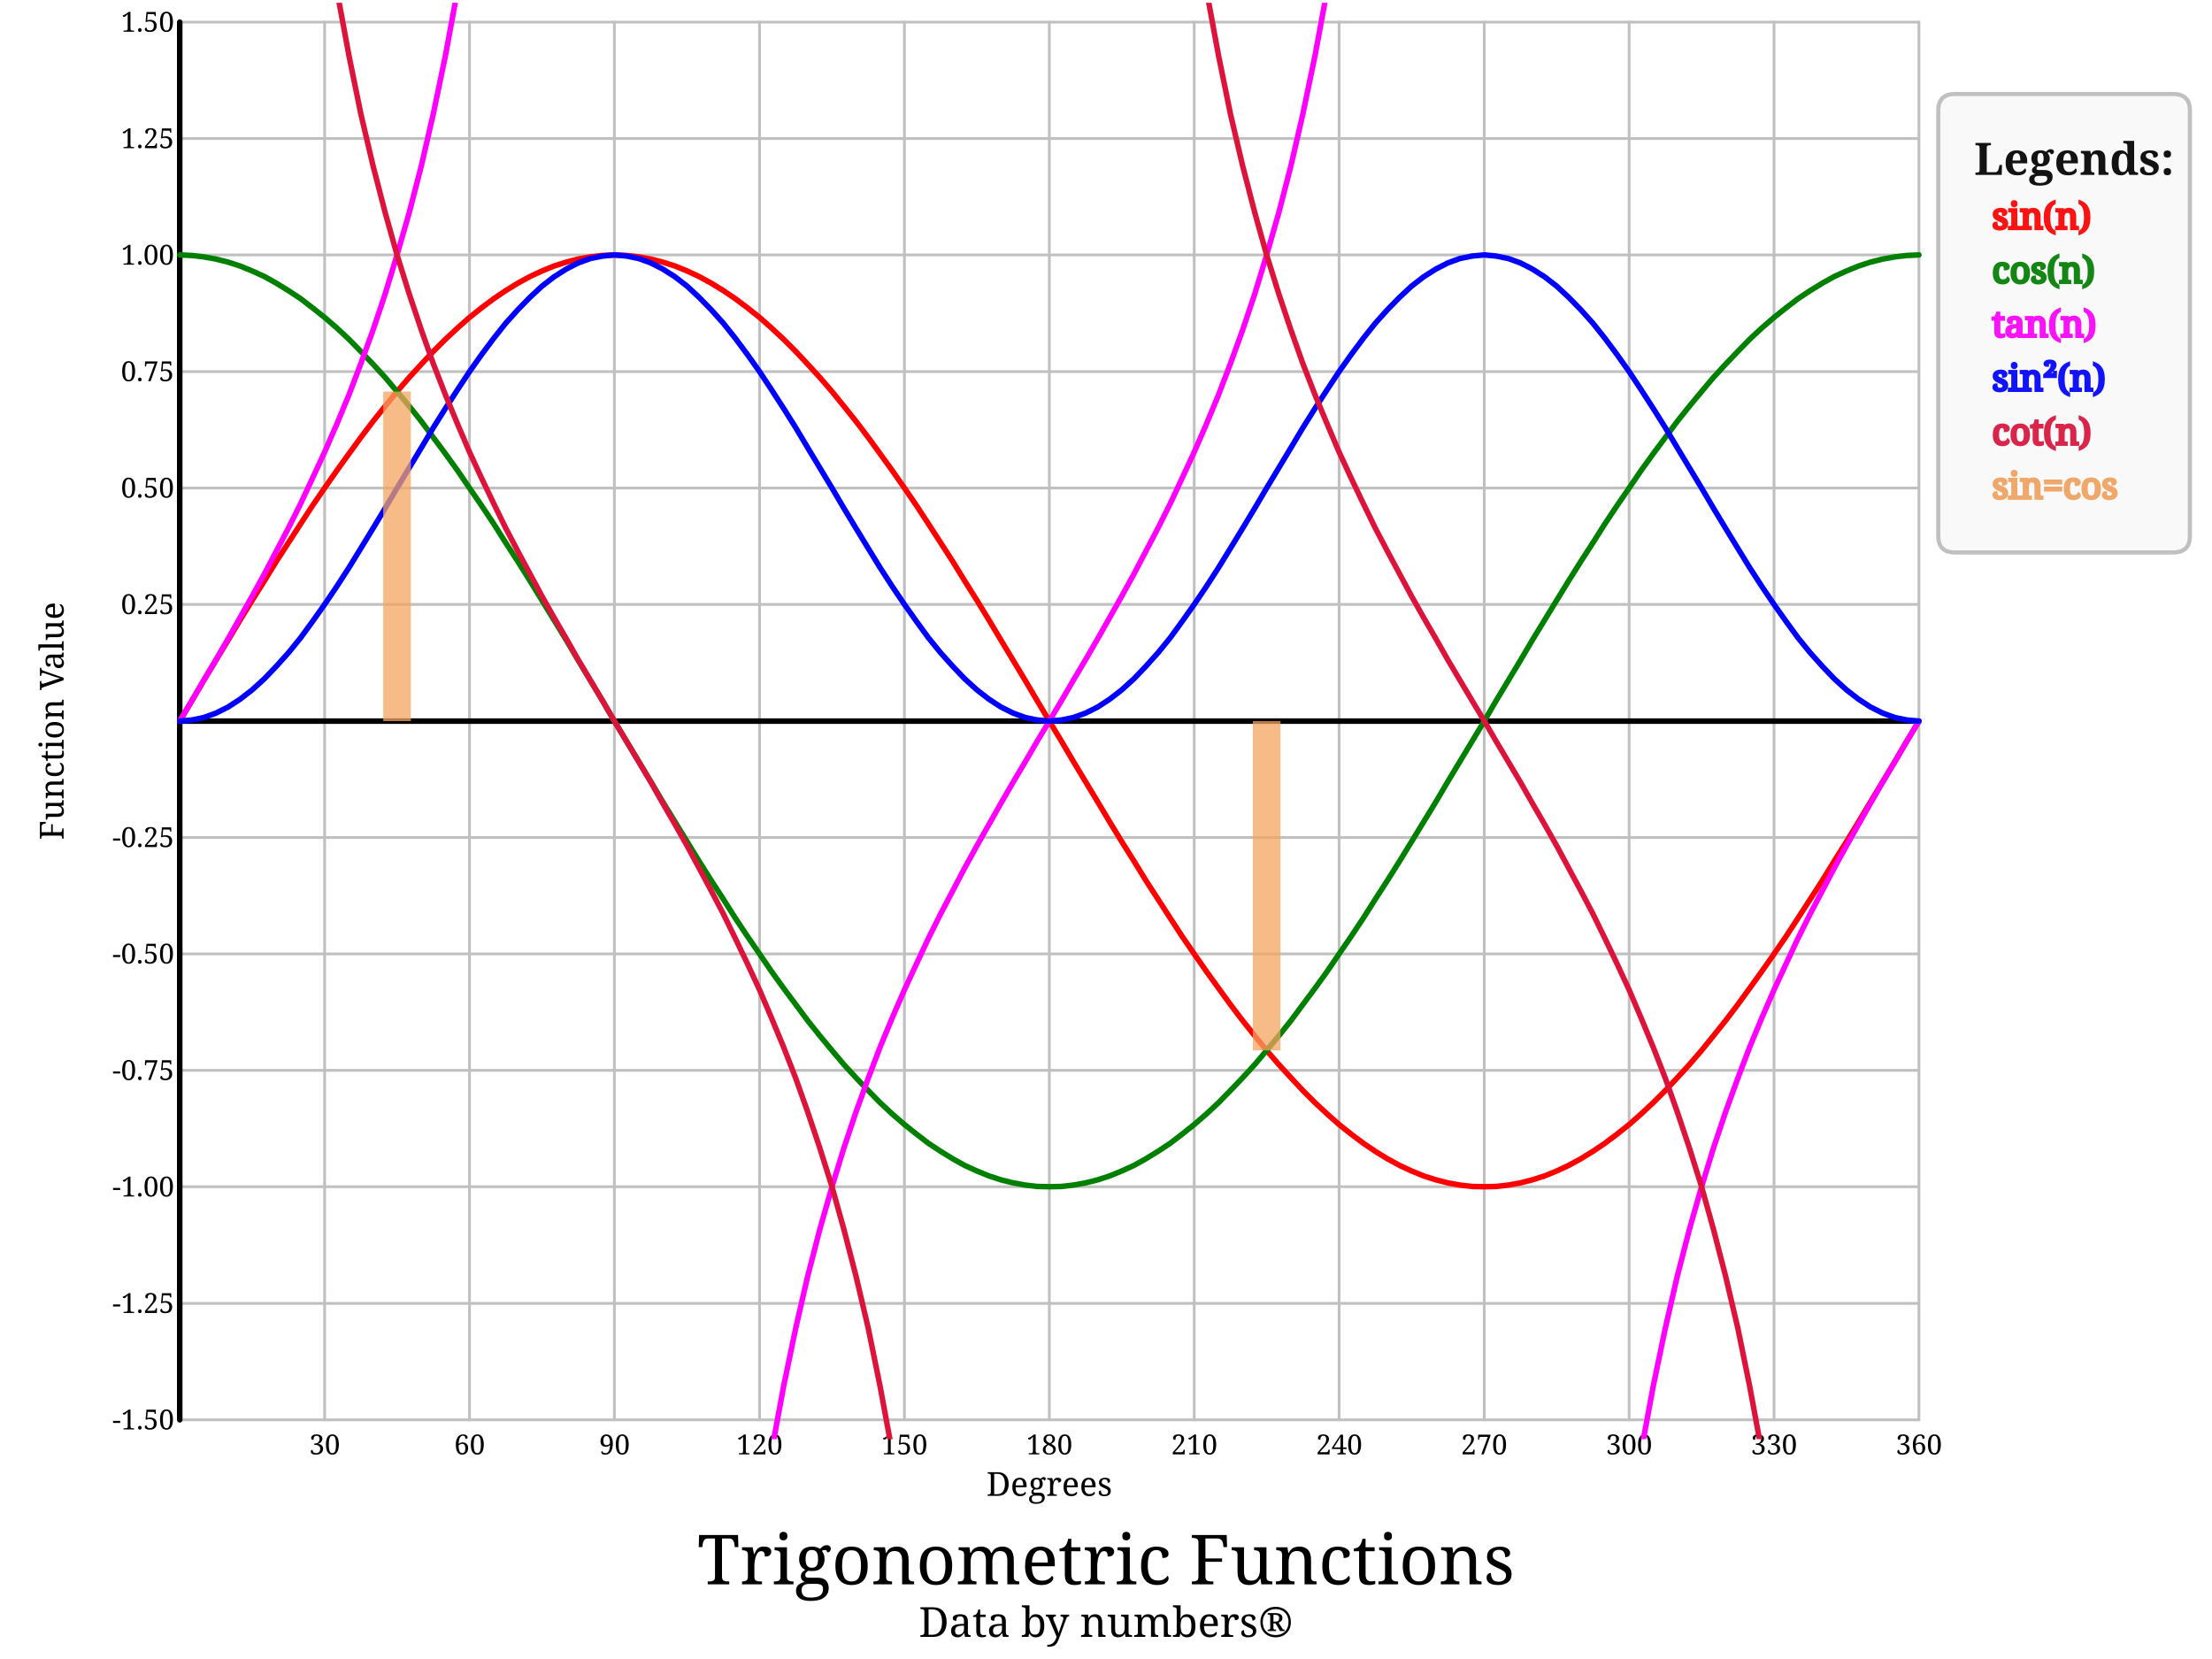
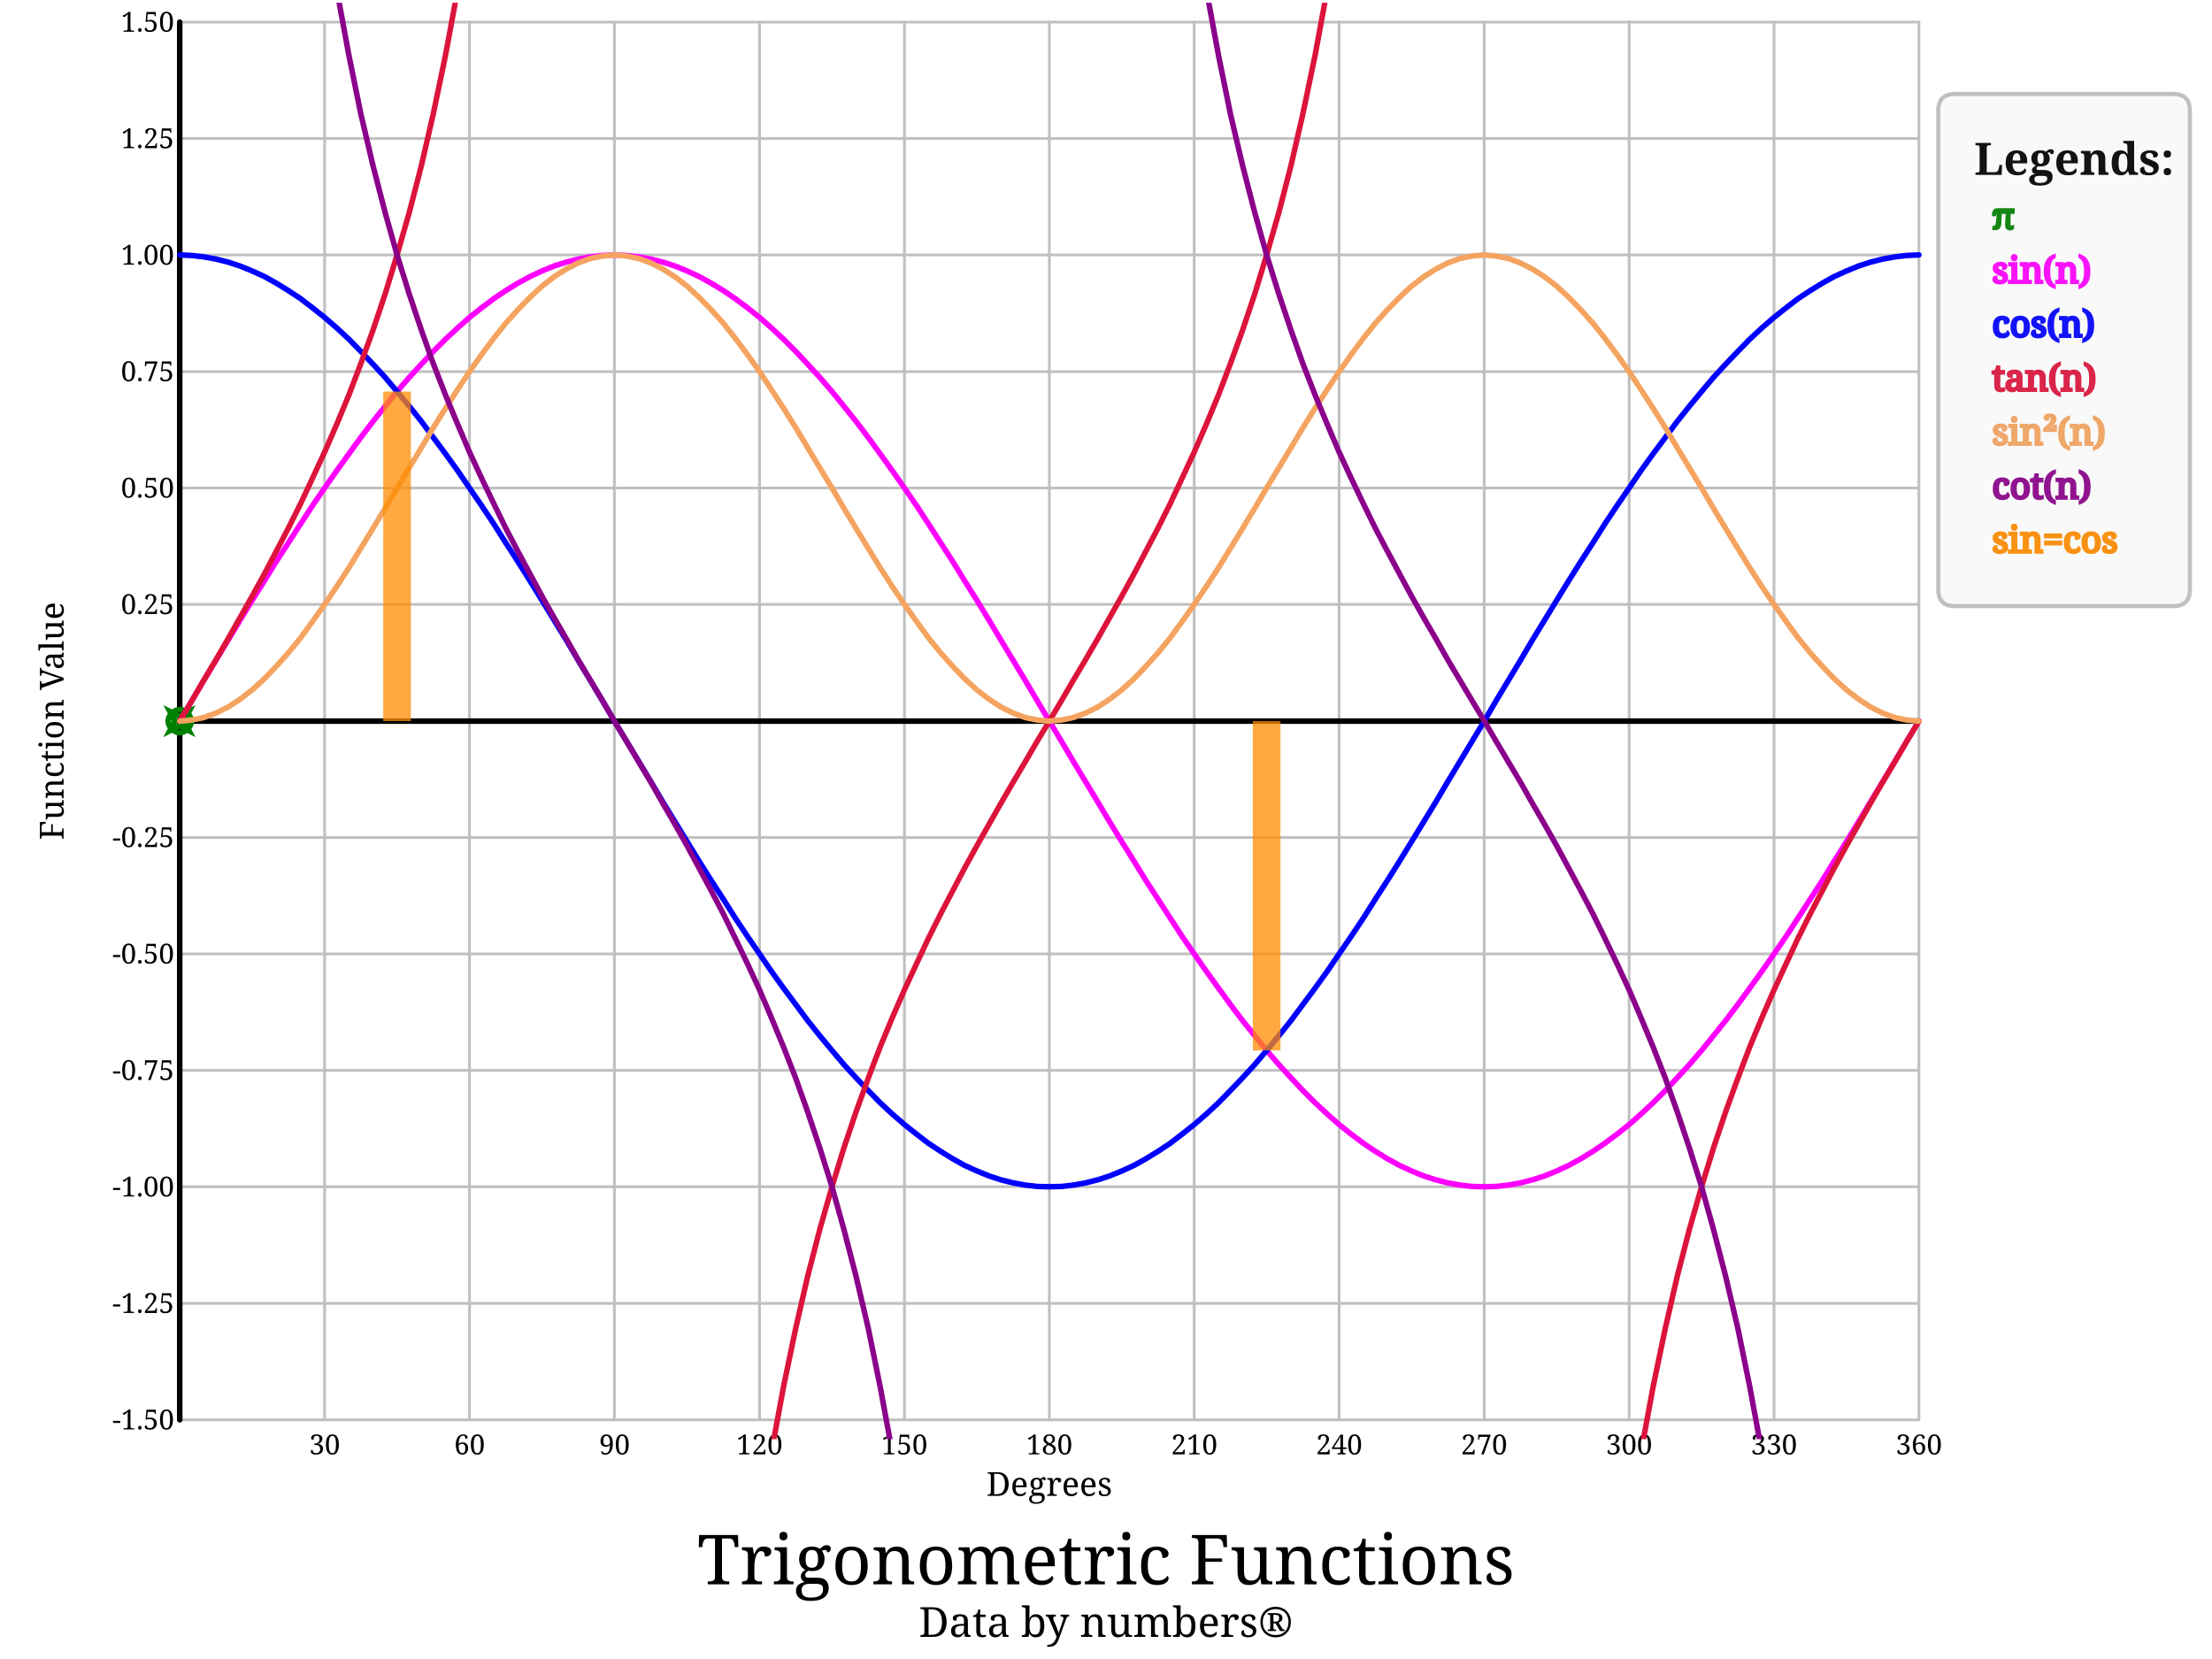
<svg xmlns="http://www.w3.org/2000/svg" id="svg-ex5" width="800" height="600">
  <defs>
    <clipPath id="plotable">
      <rect x="58.0" y="1.0" width="643.0" height="519.5" rx="0.0" />
    </clipPath>
  </defs>
  <style>
svg#svg-ex5 { background-color: #ffedcc }
#svg-ex5 path.lightBG { fill: rgba(220,220,220,0.667) }
#svg-ex5 path.midBG { fill: rgba(120,120,120,0.667) }
#svg-ex5 path.darkBG { fill: rgba(35,35,35,0.667) }
#svg-ex5 g.plotarea { opacity: 1.0 }
#svg-ex5 g.plotarea path:hover { stroke-width: 5.0 }
#svg-ex5 path { stroke-width: 2.0; fill: none; stroke-linecap: round }
#svg-ex5 path.axes { stroke: black }
#svg-ex5 path.xlabel, #svg-ex5 path.ylabel { stroke: silver; stroke-width: 1 }
#svg-ex5 text { font-family: serif }
#svg-ex5 text.legend { font-size: 13.0px }
#svg-ex5 text.legend.headline { font-size: 16.2px; font-weight: bold }
+ #svg-ex5 text.legend.pie { font-size: 13.0px }
#svg-ex5 text.subtitle { font-size: 15.0px; text-anchor: middle }
#svg-ex5 text.title { font-size: 25.0px; text-anchor: middle }
#svg-ex5 text.xlabel { font-size: 10.0px; text-anchor: middle }
+ #svg-ex5 text.xtags { font-size: 10.0px; text-anchor: middle }
#svg-ex5 text.xtitle, #svg-ex5 text.ytitle { font-size: 12.0px; text-anchor: middle }
#svg-ex5 text.ylabel { font-size: 10.0px; text-anchor: end; dominant-baseline: middle }
- #svg-ex5 path.plot03 { stroke: #ff0000 }
- #svg-ex5 text.plot03, #svg-ex5 rect.plot03 { fill: #ff0000; stroke: #ff0000 }
- #svg-ex5 path.plot03.fill { stroke: none; fill: #ff0000; fill-opacity: 0.75 }
- #svg-ex5 path.plot04 { stroke: #008000 }
- #svg-ex5 text.plot04, #svg-ex5 rect.plot04 { fill: #008000; stroke: #008000 }
- #svg-ex5 path.plot04.fill { stroke: none; fill: #008000; fill-opacity: 0.75 }
- #svg-ex5 path.plot05 { stroke: #ff00ff }
- #svg-ex5 text.plot05, #svg-ex5 rect.plot05 { fill: #ff00ff; stroke: #ff00ff }
- #svg-ex5 path.plot05.fill { stroke: none; fill: #ff00ff; fill-opacity: 0.75 }
- #svg-ex5 path.plot06 { stroke: #0000ff }
- #svg-ex5 text.plot06, #svg-ex5 rect.plot06 { fill: #0000ff; stroke: #0000ff }
- #svg-ex5 path.plot06.fill { stroke: none; fill: #0000ff; fill-opacity: 0.75 }
- #svg-ex5 path.plot07 { stroke: #dc143c }
- #svg-ex5 text.plot07, #svg-ex5 rect.plot07 { fill: #dc143c; stroke: #dc143c }
- #svg-ex5 path.plot07.fill { stroke: none; fill: #dc143c; fill-opacity: 0.75 }
- #svg-ex5 path.plot08 { stroke: #f4a460 }
- #svg-ex5 text.plot08, #svg-ex5 rect.plot08 { fill: #f4a460; stroke: #f4a460 }
- #svg-ex5 path.plot08.fill { stroke: none; fill: #f4a460; fill-opacity: 0.75 }
+ #svg-ex5 path.plot01 { stroke: #ff0000 }
+ #svg-ex5 text.plot01, #svg-ex5 rect.plot01 { fill: #ff0000; stroke: #ff0000 }
+ #svg-ex5 path.plot01.fill { stroke: none; fill: #ff0000; fill-opacity: 0.75 }
+ #svg-ex5 path.plot02 { stroke: #008000 }
+ #svg-ex5 text.plot02, #svg-ex5 rect.plot02 { fill: #008000; stroke: #008000 }
+ #svg-ex5 path.plot02.fill { stroke: none; fill: #008000; fill-opacity: 0.75 }
+ #svg-ex5 path.plot03 { stroke: #ff00ff }
+ #svg-ex5 text.plot03, #svg-ex5 rect.plot03 { fill: #ff00ff; stroke: #ff00ff }
+ #svg-ex5 path.plot03.fill { stroke: none; fill: #ff00ff; fill-opacity: 0.75 }
+ #svg-ex5 path.plot04 { stroke: #0000ff }
+ #svg-ex5 text.plot04, #svg-ex5 rect.plot04 { fill: #0000ff; stroke: #0000ff }
+ #svg-ex5 path.plot04.fill { stroke: none; fill: #0000ff; fill-opacity: 0.75 }
+ #svg-ex5 path.plot05 { stroke: #dc143c }
+ #svg-ex5 text.plot05, #svg-ex5 rect.plot05 { fill: #dc143c; stroke: #dc143c }
+ #svg-ex5 path.plot05.fill { stroke: none; fill: #dc143c; fill-opacity: 0.75 }
+ #svg-ex5 path.plot06 { stroke: #f4a460 }
+ #svg-ex5 text.plot06, #svg-ex5 rect.plot06 { fill: #f4a460; stroke: #f4a460 }
+ #svg-ex5 path.plot06.fill { stroke: none; fill: #f4a460; fill-opacity: 0.75 }
+ #svg-ex5 path.plot07 { stroke: #8b008b }
+ #svg-ex5 text.plot07, #svg-ex5 rect.plot07 { fill: #8b008b; stroke: #8b008b }
+ #svg-ex5 path.plot07.fill { stroke: none; fill: #8b008b; fill-opacity: 0.75 }
+ #svg-ex5 path.plot08 { stroke: #ff8c00 }
+ #svg-ex5 text.plot08, #svg-ex5 rect.plot08 { fill: #ff8c00; stroke: #ff8c00 }
+ #svg-ex5 path.plot08.fill { stroke: none; fill: #ff8c00; fill-opacity: 0.75 }
#svg-ex5 path.legend { fill: silver; stroke: silver; fill-opacity: 0.1; stroke-width: 1.5 }
</style>
  <text x="117.42" y="526.00" class="xlabel">30</text>
  <text x="169.83" y="526.00" class="xlabel">60</text>
  <text x="222.25" y="526.00" class="xlabel">90</text>
  <text x="274.67" y="526.00" class="xlabel">120</text>
  <text x="327.08" y="526.00" class="xlabel">150</text>
  <text x="379.50" y="526.00" class="xlabel">180</text>
  <text x="431.92" y="526.00" class="xlabel">210</text>
  <text x="484.33" y="526.00" class="xlabel">240</text>
  <text x="536.75" y="526.00" class="xlabel">270</text>
  <text x="589.17" y="526.00" class="xlabel">300</text>
  <text x="641.58" y="526.00" class="xlabel">330</text>
  <text x="694.00" y="526.00" class="xlabel">360</text>
  <path class="xlabel" d=" M 117.4,513.5 V 8.0 M 169.8,513.5 V 8.0 M 222.2,513.5 V 8.0 M 274.7,513.5 V 8.0 M 327.1,513.5 V 8.0 M 379.5,513.5 V 8.0 M 431.9,513.5 V 8.0 M 484.3,513.5 V 8.0 M 536.8,513.5 V 8.0 M 589.2,513.5 V 8.0 M 641.6,513.5 V 8.0 M 694.0,513.5 V 8.0 " />
  <text x="63.00" y="218.62" class="ylabel">0.25</text>
  <text x="63.00" y="302.88" class="ylabel">-0.25</text>
  <text x="63.00" y="176.50" class="ylabel">0.50</text>
  <text x="63.00" y="345.00" class="ylabel">-0.50</text>
  <text x="63.00" y="134.38" class="ylabel">0.75</text>
  <text x="63.00" y="387.12" class="ylabel">-0.75</text>
  <text x="63.00" y="92.25" class="ylabel">1.00</text>
  <text x="63.00" y="429.25" class="ylabel">-1.00</text>
  <text x="63.00" y="50.12" class="ylabel">1.25</text>
  <text x="63.00" y="471.38" class="ylabel">-1.25</text>
  <text x="63.00" y="8.00" class="ylabel">1.50</text>
  <text x="63.00" y="513.50" class="ylabel">-1.50</text>
  <path class="ylabel" d=" M 65.0,218.6 H 694.0 M 65.0,302.9 H 694.0 M 65.0,176.5 H 694.0 M 65.0,345.0 H 694.0 M 65.0,134.4 H 694.0 M 65.0,387.1 H 694.0 M 65.0,92.2 H 694.0 M 65.0,429.2 H 694.0 M 65.0,50.1 H 694.0 M 65.0,471.4 H 694.0 M 65.0,8.0 H 694.0 M 65.0,513.5 H 694.0 " />
  <path class="axes" d=" M 65.0,260.8 H 694.0 M 65.0,513.5 V 8.0 " />
  <g clip-path="url(#plotable)" class="plotarea">
+     <path class="plot02" d=" M 65.0,260.8 M 65.0,260.8 m -1.8,0.0 l -1.8,-3.5 l 3.5,1.8 l 3.5,-1.8 l -1.8,3.5 l 1.8,3.5 l -3.5,-1.8 l -3.5,1.8 l 1.8,-3.5 m 1.8,0.0 m 0.0,-4.2 c 2.3,0.0 4.2,2.3 4.2,4.2 c 0.0,2.3 -2.3,4.2 -4.2,4.2 c -2.3,0.0 -4.2,-2.3 -4.2,-4.2 c 0.0,-2.3 2.3,-4.2 4.2,-4.2 m 0.0,4.2 " />
    <path class="plot03" d=" M 65.0,260.8 L 69.4,253.4 L 73.7,246.1 L 78.1,238.8 L 82.5,231.5 L 86.8,224.3 L 91.2,217.1 L 95.6,210.1 L 99.9,203.1 L 104.3,196.3 L 108.7,189.5 L 113.0,182.9 L 117.4,176.5 L 121.8,170.2 L 126.2,164.1 L 130.5,158.2 L 134.9,152.4 L 139.3,146.9 L 143.6,141.6 L 148.0,136.5 L 152.4,131.7 L 156.7,127.1 L 161.1,122.7 L 165.5,118.6 L 169.8,114.8 L 174.2,111.3 L 178.6,108.0 L 182.9,105.1 L 187.3,102.4 L 191.7,100.0 L 196.0,98.0 L 200.4,96.2 L 204.8,94.8 L 209.1,93.7 L 213.5,92.9 L 217.9,92.4 L 222.2,92.2 L 226.6,92.4 L 231.0,92.9 L 235.4,93.7 L 239.7,94.8 L 244.1,96.2 L 248.5,98.0 L 252.8,100.0 L 257.2,102.4 L 261.6,105.1 L 265.9,108.0 L 270.3,111.3 L 274.7,114.8 L 279.0,118.6 L 283.4,122.7 L 287.8,127.1 L 292.1,131.7 L 296.5,136.5 L 300.9,141.6 L 305.2,146.9 L 309.6,152.4 L 314.0,158.2 L 318.3,164.1 L 322.7,170.2 L 327.1,176.5 L 331.5,182.9 L 335.8,189.5 L 340.2,196.3 L 344.6,203.1 L 348.9,210.1 L 353.3,217.1 L 357.7,224.3 L 362.0,231.5 L 366.4,238.8 L 370.8,246.1 L 375.1,253.4 L 379.5,260.8 L 383.9,268.1 L 388.2,275.4 L 392.6,282.7 L 397.0,290.0 L 401.3,297.2 L 405.7,304.4 L 410.1,311.4 L 414.4,318.4 L 418.8,325.2 L 423.2,332.0 L 427.5,338.6 L 431.9,345.0 L 436.3,351.3 L 440.7,357.4 L 445.0,363.3 L 449.4,369.1 L 453.8,374.6 L 458.1,379.9 L 462.5,385.0 L 466.9,389.8 L 471.2,394.4 L 475.6,398.8 L 480.0,402.9 L 484.3,406.7 L 488.7,410.2 L 493.1,413.5 L 497.4,416.4 L 501.8,419.1 L 506.2,421.5 L 510.5,423.5 L 514.9,425.3 L 519.3,426.7 L 523.6,427.8 L 528.0,428.6 L 532.4,429.1 L 536.8,429.2 L 541.1,429.1 L 545.5,428.6 L 549.9,427.8 L 554.2,426.7 L 558.6,425.3 L 563.0,423.5 L 567.3,421.5 L 571.7,419.1 L 576.1,416.4 L 580.4,413.5 L 584.8,410.2 L 589.2,406.7 L 593.5,402.9 L 597.9,398.8 L 602.3,394.4 L 606.6,389.8 L 611.0,385.0 L 615.4,379.9 L 619.7,374.6 L 624.1,369.1 L 628.5,363.3 L 632.8,357.4 L 637.2,351.3 L 641.6,345.0 L 646.0,338.6 L 650.3,332.0 L 654.7,325.2 L 659.1,318.4 L 663.4,311.4 L 667.8,304.4 L 672.2,297.2 L 676.5,290.0 L 680.9,282.7 L 685.3,275.4 L 689.6,268.1 L 694.0,260.8 M 65.0,260.8 " />
    <path class="plot04" d=" M 65.0,92.2 L 69.4,92.4 L 73.7,92.9 L 78.1,93.7 L 82.5,94.8 L 86.8,96.2 L 91.2,98.0 L 95.6,100.0 L 99.9,102.4 L 104.3,105.1 L 108.7,108.0 L 113.0,111.3 L 117.4,114.8 L 121.8,118.6 L 126.2,122.7 L 130.5,127.1 L 134.9,131.7 L 139.3,136.5 L 143.6,141.6 L 148.0,146.9 L 152.4,152.4 L 156.7,158.2 L 161.1,164.1 L 165.5,170.2 L 169.8,176.5 L 174.2,182.9 L 178.6,189.5 L 182.9,196.3 L 187.3,203.1 L 191.7,210.1 L 196.0,217.1 L 200.4,224.3 L 204.8,231.5 L 209.1,238.8 L 213.5,246.1 L 217.9,253.4 L 222.2,260.8 L 226.6,268.1 L 231.0,275.4 L 235.4,282.7 L 239.7,290.0 L 244.1,297.2 L 248.5,304.4 L 252.8,311.4 L 257.2,318.4 L 261.6,325.2 L 265.9,332.0 L 270.3,338.6 L 274.7,345.0 L 279.0,351.3 L 283.4,357.4 L 287.8,363.3 L 292.1,369.1 L 296.5,374.6 L 300.9,379.9 L 305.2,385.0 L 309.6,389.8 L 314.0,394.4 L 318.3,398.8 L 322.7,402.9 L 327.1,406.7 L 331.5,410.2 L 335.8,413.5 L 340.2,416.4 L 344.6,419.1 L 348.9,421.5 L 353.3,423.5 L 357.7,425.3 L 362.0,426.7 L 366.4,427.8 L 370.8,428.6 L 375.1,429.1 L 379.5,429.2 L 383.9,429.1 L 388.2,428.6 L 392.6,427.8 L 397.0,426.7 L 401.3,425.3 L 405.7,423.5 L 410.1,421.5 L 414.4,419.1 L 418.8,416.4 L 423.2,413.5 L 427.5,410.2 L 431.9,406.7 L 436.3,402.9 L 440.7,398.8 L 445.0,394.4 L 449.4,389.8 L 453.8,385.0 L 458.1,379.9 L 462.5,374.6 L 466.9,369.1 L 471.2,363.3 L 475.6,357.4 L 480.0,351.3 L 484.3,345.0 L 488.7,338.6 L 493.1,332.0 L 497.4,325.2 L 501.8,318.4 L 506.2,311.4 L 510.5,304.4 L 514.9,297.2 L 519.3,290.0 L 523.6,282.7 L 528.0,275.4 L 532.4,268.1 L 536.8,260.8 L 541.1,253.4 L 545.5,246.1 L 549.9,238.8 L 554.2,231.5 L 558.6,224.3 L 563.0,217.1 L 567.3,210.1 L 571.7,203.1 L 576.1,196.3 L 580.4,189.5 L 584.8,182.9 L 589.2,176.5 L 593.5,170.2 L 597.9,164.1 L 602.3,158.2 L 606.6,152.4 L 611.0,146.9 L 615.4,141.6 L 619.7,136.5 L 624.1,131.7 L 628.5,127.1 L 632.8,122.7 L 637.2,118.6 L 641.6,114.8 L 646.0,111.3 L 650.3,108.0 L 654.7,105.1 L 659.1,102.4 L 663.4,100.0 L 667.8,98.0 L 672.2,96.2 L 676.5,94.8 L 680.9,93.7 L 685.3,92.9 L 689.6,92.4 L 694.0,92.2 M 65.0,92.2 " />
    <path class="plot05" d=" M 65.0,260.8 L 69.4,253.4 L 73.7,246.0 L 78.1,238.6 L 82.5,231.0 L 86.8,223.4 L 91.2,215.6 L 95.6,207.6 L 99.9,199.4 L 104.3,191.0 L 108.7,182.2 L 113.0,173.0 L 117.4,163.5 L 121.8,153.4 L 126.2,142.8 L 130.5,131.5 L 134.9,119.4 L 139.3,106.3 L 143.6,92.2 L 148.0,76.9 L 152.4,59.9 L 156.7,41.2 L 161.1,20.1 L 165.5,-3.7 L 169.8,-31.1 L 174.2,-62.9 L 178.6,-100.6 L 182.9,-146.0 L 187.3,-202.2 L 191.7,-273.7 L 196.0,-300.0 M 204.8,-300.0 M 209.1,-300.0 M 213.5,-300.0 M 217.9,-300.0 M 222.2,-300.0 M 226.6,900.0 M 231.0,900.0 M 235.4,900.0 M 239.7,900.0 M 244.1,900.0 L 248.5,889.6 L 252.8,795.2 L 257.2,723.7 L 261.6,667.5 L 265.9,622.1 L 270.3,584.4 L 274.7,552.6 L 279.0,525.2 L 283.4,501.4 L 287.8,480.3 L 292.1,461.6 L 296.5,444.6 L 300.9,429.2 L 305.2,415.2 L 309.6,402.1 L 314.0,390.0 L 318.3,378.7 L 322.7,368.1 L 327.1,358.0 L 331.5,348.5 L 335.8,339.3 L 340.2,330.5 L 344.6,322.1 L 348.9,313.9 L 353.3,305.9 L 357.7,298.1 L 362.0,290.5 L 366.4,282.9 L 370.8,275.5 L 375.1,268.1 L 379.5,260.8 L 383.9,253.4 L 388.2,246.0 L 392.6,238.6 L 397.0,231.0 L 401.3,223.4 L 405.7,215.6 L 410.1,207.6 L 414.4,199.4 L 418.8,191.0 L 423.2,182.2 L 427.5,173.0 L 431.9,163.5 L 436.3,153.4 L 440.7,142.8 L 445.0,131.5 L 449.4,119.4 L 453.8,106.3 L 458.1,92.2 L 462.5,76.9 L 466.9,59.9 L 471.2,41.2 L 475.6,20.1 L 480.0,-3.7 L 484.3,-31.1 L 488.7,-62.9 L 493.1,-100.6 L 497.4,-146.0 L 501.8,-202.2 L 506.2,-273.7 L 510.5,-300.0 M 519.3,-300.0 M 523.6,-300.0 M 528.0,-300.0 M 532.4,-300.0 M 536.8,-300.0 M 541.1,900.0 M 545.5,900.0 M 549.9,900.0 M 554.2,900.0 M 558.6,900.0 L 563.0,889.6 L 567.3,795.2 L 571.7,723.7 L 576.1,667.5 L 580.4,622.1 L 584.8,584.4 L 589.2,552.6 L 593.5,525.2 L 597.9,501.4 L 602.3,480.3 L 606.6,461.6 L 611.0,444.6 L 615.4,429.2 L 619.7,415.2 L 624.1,402.1 L 628.5,390.0 L 632.8,378.7 L 637.2,368.1 L 641.6,358.0 L 646.0,348.5 L 650.3,339.3 L 654.7,330.5 L 659.1,322.1 L 663.4,313.9 L 667.8,305.9 L 672.2,298.1 L 676.5,290.5 L 680.9,282.9 L 685.3,275.5 L 689.6,268.1 L 694.0,260.8 M 65.0,260.8 " />
    <path class="plot06" d=" M 65.0,260.8 L 69.4,260.4 L 73.7,259.5 L 78.1,257.9 L 82.5,255.7 L 86.8,252.9 L 91.2,249.5 L 95.6,245.5 L 99.9,241.0 L 104.3,236.1 L 108.7,230.7 L 113.0,224.8 L 117.4,218.6 L 121.8,212.1 L 126.2,205.3 L 130.5,198.3 L 134.9,191.1 L 139.3,183.8 L 143.6,176.5 L 148.0,169.2 L 152.4,161.9 L 156.7,154.7 L 161.1,147.7 L 165.5,140.9 L 169.8,134.4 L 174.2,128.2 L 178.6,122.3 L 182.9,116.9 L 187.3,112.0 L 191.7,107.5 L 196.0,103.5 L 200.4,100.1 L 204.8,97.3 L 209.1,95.1 L 213.5,93.5 L 217.9,92.6 L 222.2,92.2 L 226.6,92.6 L 231.0,93.5 L 235.4,95.1 L 239.7,97.3 L 244.1,100.1 L 248.5,103.5 L 252.8,107.5 L 257.2,112.0 L 261.6,116.9 L 265.9,122.3 L 270.3,128.2 L 274.7,134.4 L 279.0,140.9 L 283.4,147.7 L 287.8,154.7 L 292.1,161.9 L 296.5,169.2 L 300.9,176.5 L 305.2,183.8 L 309.6,191.1 L 314.0,198.3 L 318.3,205.3 L 322.7,212.1 L 327.1,218.6 L 331.5,224.8 L 335.8,230.7 L 340.2,236.1 L 344.6,241.0 L 348.9,245.5 L 353.3,249.5 L 357.7,252.9 L 362.0,255.7 L 366.4,257.9 L 370.8,259.5 L 375.1,260.4 L 379.5,260.8 L 383.9,260.4 L 388.2,259.5 L 392.6,257.9 L 397.0,255.7 L 401.3,252.9 L 405.7,249.5 L 410.1,245.5 L 414.4,241.0 L 418.8,236.1 L 423.2,230.7 L 427.5,224.8 L 431.9,218.6 L 436.3,212.1 L 440.7,205.3 L 445.0,198.3 L 449.4,191.1 L 453.8,183.8 L 458.1,176.5 L 462.5,169.2 L 466.9,161.9 L 471.2,154.7 L 475.6,147.7 L 480.0,140.9 L 484.3,134.4 L 488.7,128.2 L 493.1,122.3 L 497.4,116.9 L 501.8,112.0 L 506.2,107.5 L 510.5,103.5 L 514.9,100.1 L 519.3,97.3 L 523.6,95.1 L 528.0,93.5 L 532.4,92.6 L 536.8,92.2 L 541.1,92.6 L 545.5,93.5 L 549.9,95.1 L 554.2,97.3 L 558.6,100.1 L 563.0,103.5 L 567.3,107.5 L 571.7,112.0 L 576.1,116.9 L 580.4,122.3 L 584.8,128.2 L 589.2,134.4 L 593.5,140.9 L 597.9,147.7 L 602.3,154.7 L 606.6,161.9 L 611.0,169.2 L 615.4,176.5 L 619.7,183.8 L 624.1,191.1 L 628.5,198.3 L 632.8,205.3 L 637.2,212.1 L 641.6,218.6 L 646.0,224.8 L 650.3,230.7 L 654.7,236.1 L 659.1,241.0 L 663.4,245.5 L 667.8,249.5 L 672.2,252.9 L 676.5,255.7 L 680.9,257.9 L 685.3,259.5 L 689.6,260.4 L 694.0,260.8 M 65.0,260.8 " />
    <path class="plot07" d=" M 69.4,-300.0 L 73.7,-300.0 M 82.5,-300.0 M 86.8,-300.0 M 91.2,-300.0 L 95.6,-273.7 L 99.9,-202.2 L 104.3,-146.0 L 108.7,-100.6 L 113.0,-62.9 L 117.4,-31.1 L 121.8,-3.7 L 126.2,20.1 L 130.5,41.2 L 134.9,59.9 L 139.3,76.9 L 143.6,92.2 L 148.0,106.3 L 152.4,119.4 L 156.7,131.5 L 161.1,142.8 L 165.5,153.4 L 169.8,163.5 L 174.2,173.0 L 178.6,182.2 L 182.9,191.0 L 187.3,199.4 L 191.7,207.6 L 196.0,215.6 L 200.4,223.4 L 204.8,231.0 L 209.1,238.6 L 213.5,246.0 L 217.9,253.4 L 222.2,260.8 L 226.6,268.1 L 231.0,275.5 L 235.4,282.9 L 239.7,290.5 L 244.1,298.1 L 248.5,305.9 L 252.8,313.9 L 257.2,322.1 L 261.6,330.5 L 265.9,339.3 L 270.3,348.5 L 274.7,358.0 L 279.0,368.1 L 283.4,378.7 L 287.8,390.0 L 292.1,402.1 L 296.5,415.2 L 300.9,429.2 L 305.2,444.6 L 309.6,461.6 L 314.0,480.3 L 318.3,501.4 L 322.7,525.2 L 327.1,552.6 L 331.5,584.4 L 335.8,622.1 L 340.2,667.5 L 344.6,723.7 L 348.9,795.2 L 353.3,889.6 L 357.7,900.0 M 366.4,900.0 M 370.8,900.0 M 375.1,900.0 M 379.5,900.0 M 383.9,-300.0 M 388.2,-300.0 M 392.6,-300.0 M 397.0,-300.0 M 401.3,-300.0 M 405.7,-300.0 L 410.1,-273.7 L 414.4,-202.2 L 418.8,-146.0 L 423.2,-100.6 L 427.5,-62.9 L 431.9,-31.1 L 436.3,-3.7 L 440.7,20.1 L 445.0,41.2 L 449.4,59.9 L 453.8,76.9 L 458.1,92.2 L 462.5,106.3 L 466.9,119.4 L 471.2,131.5 L 475.6,142.8 L 480.0,153.4 L 484.3,163.5 L 488.7,173.0 L 493.1,182.2 L 497.4,191.0 L 501.8,199.4 L 506.2,207.6 L 510.5,215.6 L 514.9,223.4 L 519.3,231.0 L 523.6,238.6 L 528.0,246.0 L 532.4,253.4 L 536.8,260.7 L 541.1,268.1 L 545.5,275.5 L 549.9,282.9 L 554.2,290.5 L 558.6,298.1 L 563.0,305.9 L 567.3,313.9 L 571.7,322.1 L 576.1,330.5 L 580.4,339.3 L 584.8,348.5 L 589.2,358.0 L 593.5,368.1 L 597.9,378.7 L 602.3,390.0 L 606.6,402.1 L 611.0,415.2 L 615.4,429.2 L 619.7,444.6 L 624.1,461.6 L 628.5,480.3 L 632.8,501.4 L 637.2,525.2 L 641.6,552.6 L 646.0,584.4 L 650.3,622.1 L 654.7,667.5 L 659.1,723.7 L 663.4,795.2 L 667.8,889.6 L 672.2,900.0 M 680.9,900.0 M 685.3,900.0 M 689.6,900.0 M 694.0,900.0 M 69.4,-300.0 " />
    <path class="plot08 fill" d=" M 143.6,260.8 H 138.6 V 141.9 Q 138.6,141.6, 138.9,141.6 h 9.4 Q 148.6,141.6, 148.6,141.9 V 260.8 Z M 458.1,260.8 H 453.1 V 380.2 Q 453.1,379.9, 453.4,379.9 h 9.4 Q 463.1,379.9, 463.1,380.2 V 260.8 Z " />
  </g>
  <text x="379.50" y="541.00" class="xtitle">Degrees</text>
  <text x="23.00" y="260.75" class="ytitle" transform="matrix(0.00,-1.00,1.00,0.00,-237.75,283.75)">Function Value</text>
  <text x="714.00" y="63.25" class="legend headline">Legends:</text>
-   <text x="720.50" y="82.75" class="plot03 legend">sin(n)</text>
-   <text x="720.50" y="102.25" class="plot04 legend">cos(n)</text>
-   <text x="720.50" y="121.75" class="plot05 legend">tan(n)</text>
-   <text x="720.50" y="141.25" class="plot06 legend">sin²(n)</text>
-   <text x="720.50" y="160.75" class="plot07 legend">cot(n)</text>
-   <text x="720.50" y="180.25" class="plot08 legend">sin=cos</text>
-   <path class="legend" d=" M 786.0,34.0 Q 792.0,34.0, 792.0,40.0 L 792.0,193.8 Q 792.0,199.8, 786.0,199.8 L 707.0,199.8 Q 701.0,199.8, 701.0,193.8 L 701.0,40.0 Q 701.0,34.0, 707.0,34.0 Z " />
+   <text x="720.50" y="82.75" class="plot02 legend">π</text>
+   <text x="720.50" y="102.25" class="plot03 legend">sin(n)</text>
+   <text x="720.50" y="121.75" class="plot04 legend">cos(n)</text>
+   <text x="720.50" y="141.25" class="plot05 legend">tan(n)</text>
+   <text x="720.50" y="160.75" class="plot06 legend">sin²(n)</text>
+   <text x="720.50" y="180.25" class="plot07 legend">cot(n)</text>
+   <text x="720.50" y="199.75" class="plot08 legend">sin=cos</text>
+   <path class="legend" d=" M 786.0,34.0 Q 792.0,34.0, 792.0,40.0 L 792.0,213.2 Q 792.0,219.2, 786.0,219.2 L 707.0,219.2 Q 701.0,219.2, 701.0,213.2 L 701.0,40.0 Q 701.0,34.0, 707.0,34.0 Z " />
  <text x="400.00" y="592.00" class="subtitle">Data by numbers®</text>
  <text x="400.00" y="573.00" class="title">Trigonometric Functions</text>
</svg>
